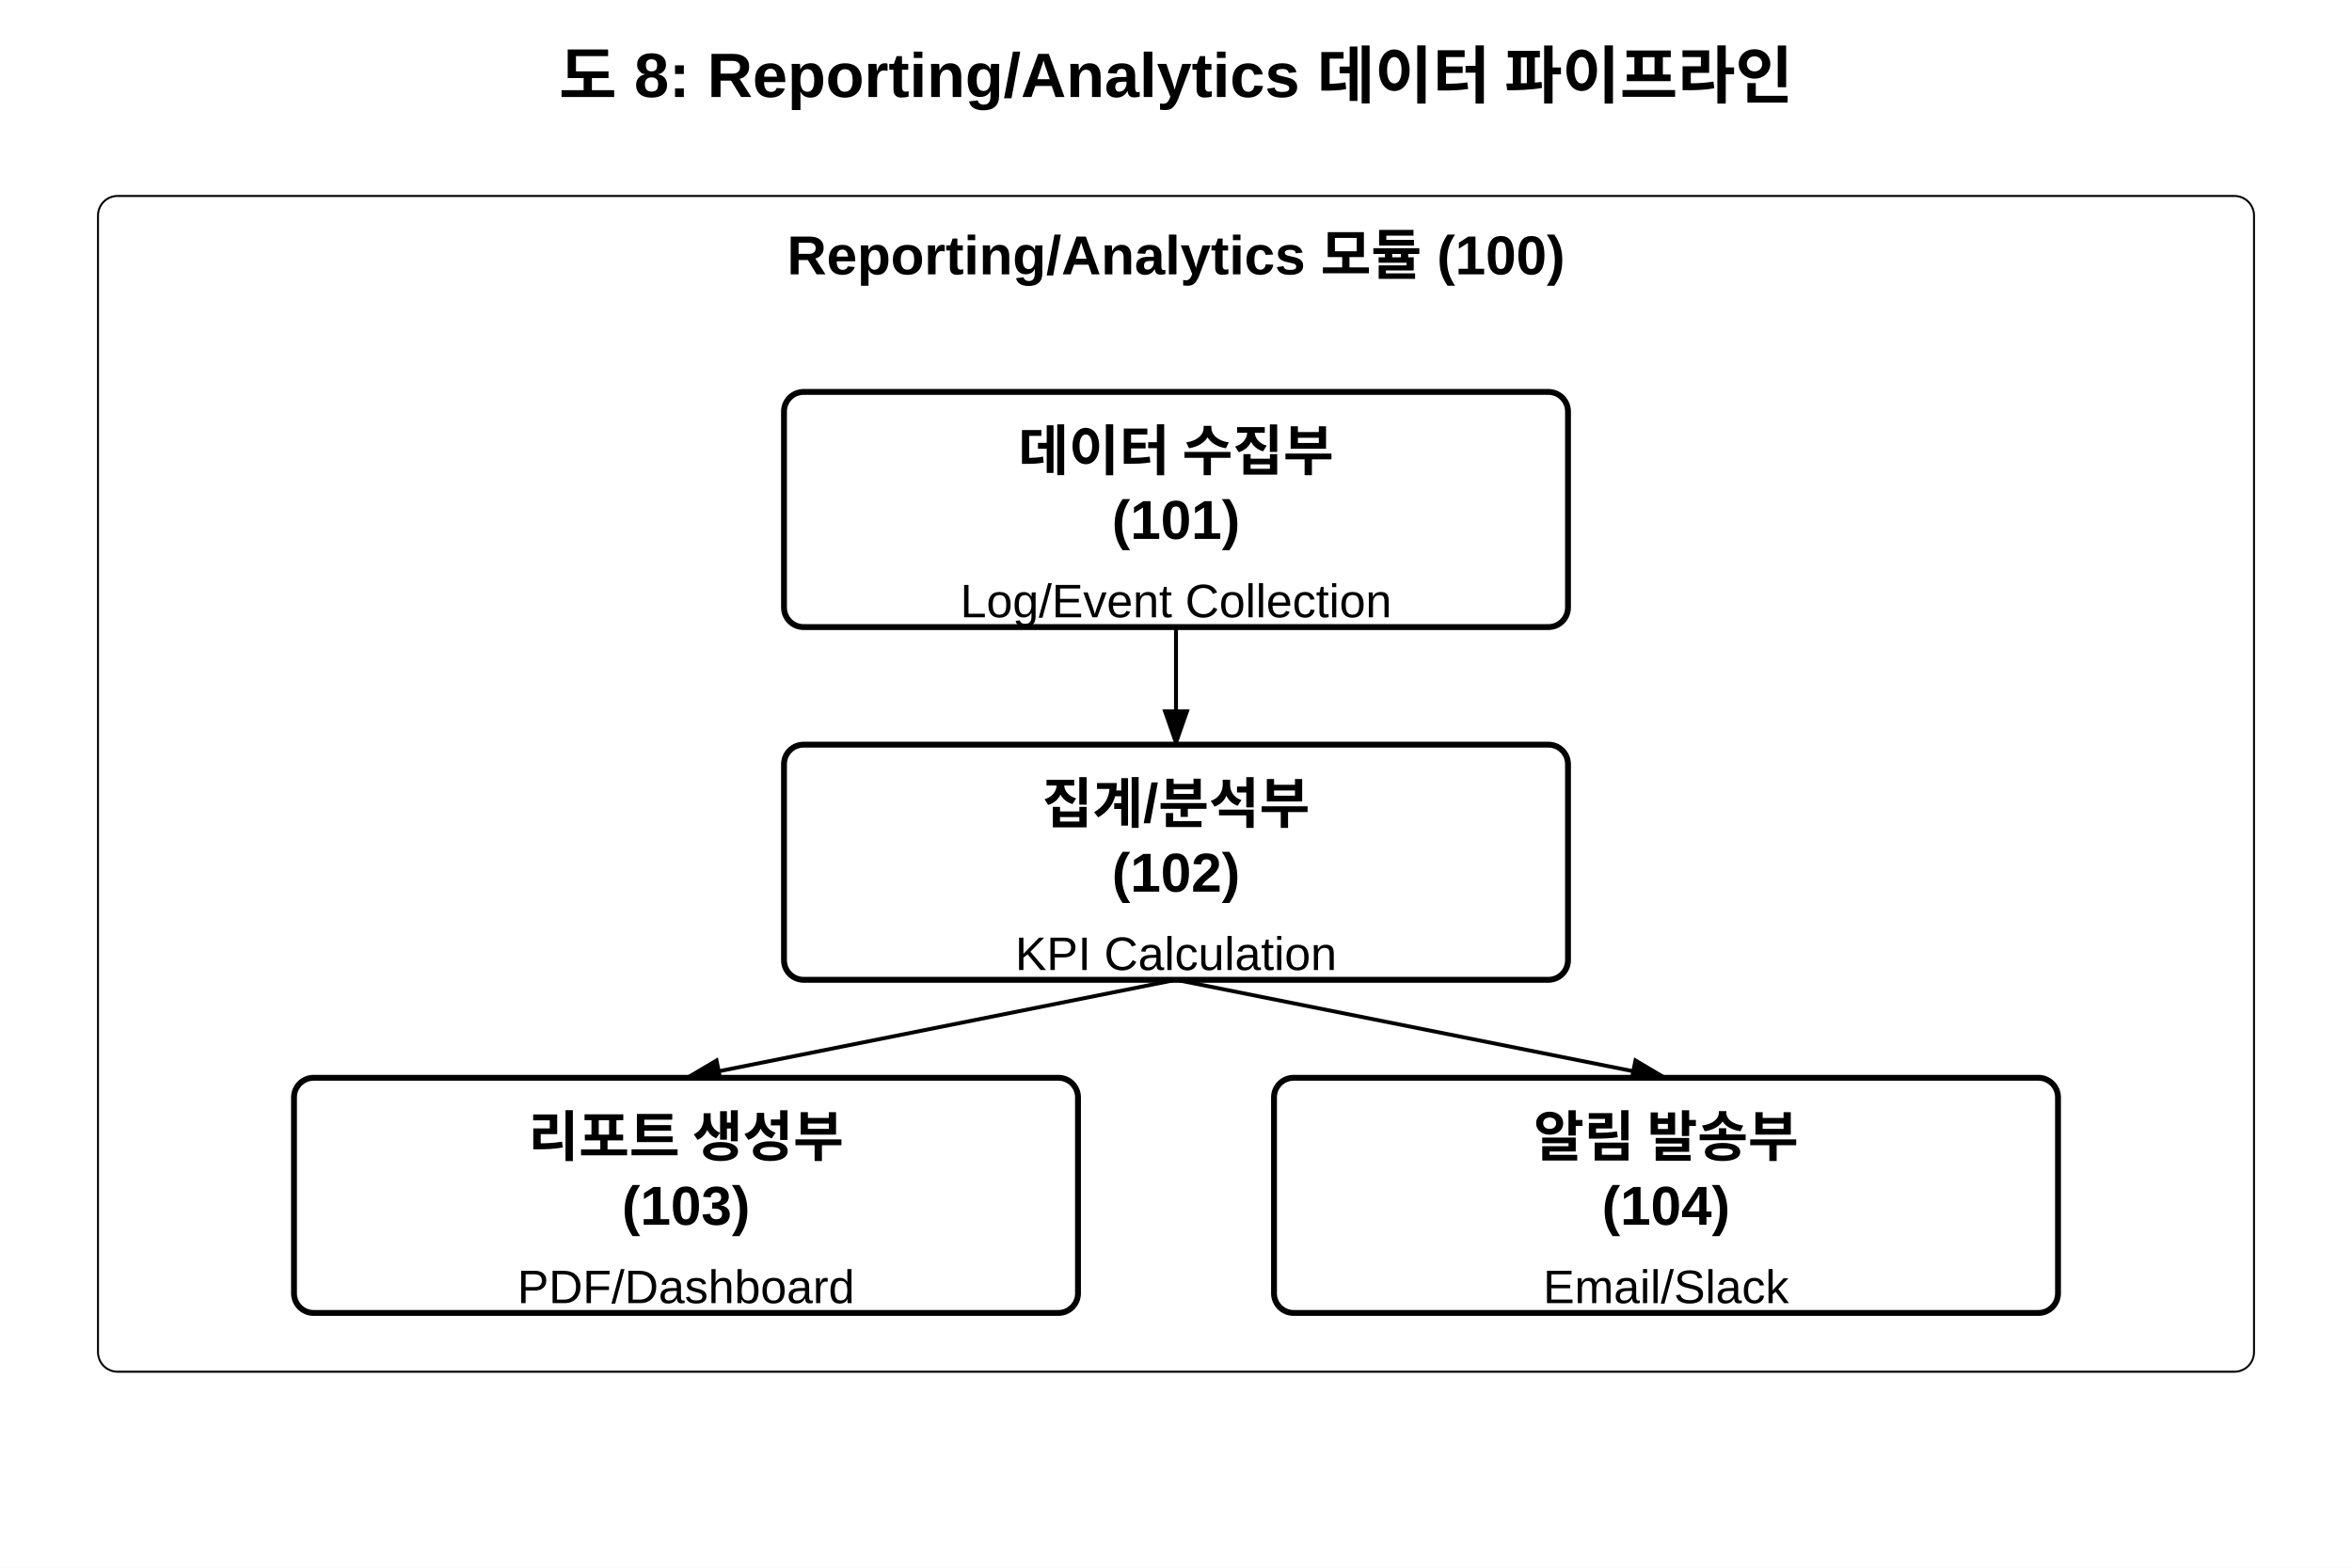
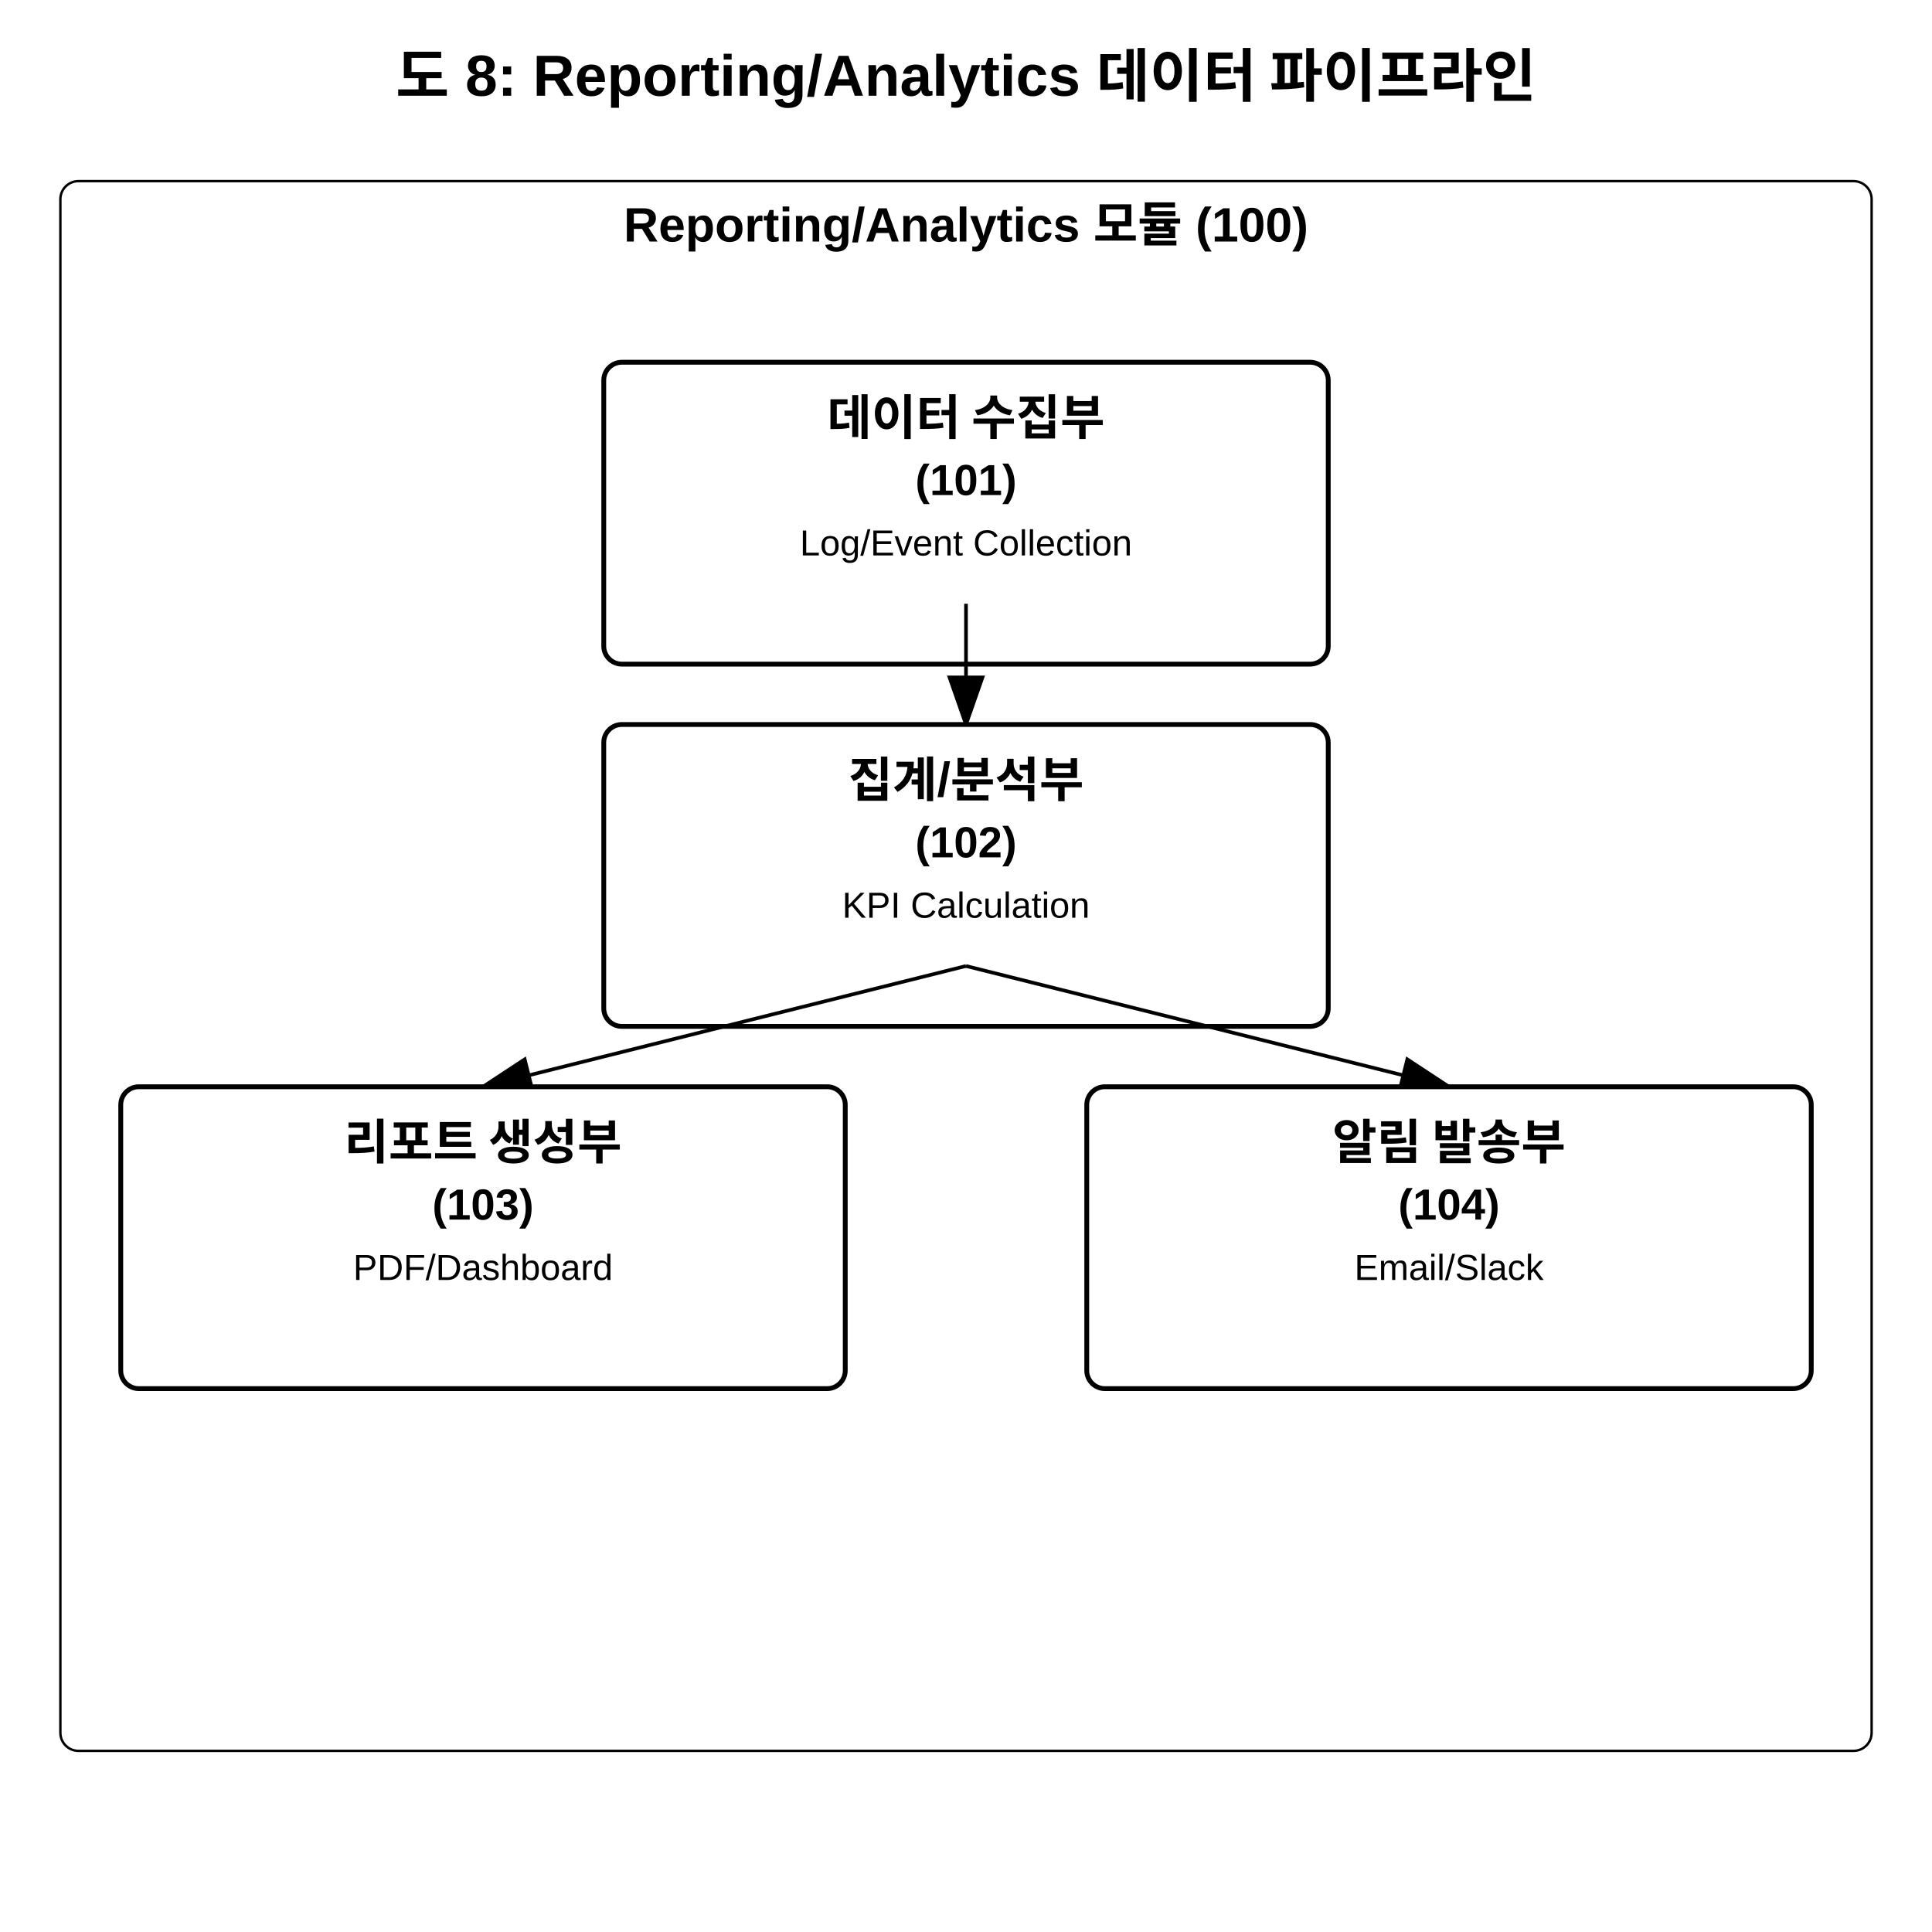
- <svg xmlns="http://www.w3.org/2000/svg" width="1200" height="800" viewBox="0 0 1200 800">
+ <svg xmlns="http://www.w3.org/2000/svg" width="1600" height="1600" viewBox="0 0 1600 1600">
  <rect width="100%" height="100%" fill="white" />
  <defs>
-     <marker id="arrowhead" markerWidth="10" markerHeight="7" refX="9" refY="3.5" orient="auto">
-       <polygon points="0 0, 10 3.5, 0 7" fill="black" />
+     <marker id="arrowhead" markerWidth="15" markerHeight="10.5" refX="13.5" refY="5.25" orient="auto">
+       <polygon points="0 0, 15 5.25, 0 10.5" fill="black" />
    </marker>
  </defs>
-   <text x="600" y="50" text-anchor="middle" font-family="Malgun Gothic, AppleGothic, Dotum, Arial, sans-serif" font-size="32" font-weight="bold">도 8: Reporting/Analytics 데이터 파이프라인</text>
-   <rect x="50" y="100" width="1100" height="600" fill="white" stroke="black" stroke-width="1" rx="10" />
-   <text x="600" y="140" text-anchor="middle" font-family="Malgun Gothic, AppleGothic, Dotum, Arial, sans-serif" font-size="28" font-weight="bold">Reporting/Analytics 모듈 (100)</text>
-   <rect x="400" y="200" width="400" height="120" fill="white" stroke="black" stroke-width="3" rx="10" />
-   <text x="600.0" y="240" text-anchor="middle" font-family="Malgun Gothic, AppleGothic, Dotum, Arial, sans-serif" font-size="28" font-weight="bold">데이터 수집부</text>
-   <text x="600.0" y="275" text-anchor="middle" font-family="Malgun Gothic, AppleGothic, Dotum, Arial, sans-serif" font-size="28" font-weight="bold">(101)</text>
-   <text x="600.0" y="315" text-anchor="middle" font-family="Malgun Gothic, AppleGothic, Dotum, Arial, sans-serif" font-size="24" font-weight="normal">Log/Event Collection</text>
-   <line x1="600" y1="320" x2="600" y2="380" stroke="black" stroke-width="2" marker-end="url(#arrowhead)" />
-   <rect x="400" y="380" width="400" height="120" fill="white" stroke="black" stroke-width="3" rx="10" />
-   <text x="600.0" y="420" text-anchor="middle" font-family="Malgun Gothic, AppleGothic, Dotum, Arial, sans-serif" font-size="28" font-weight="bold">집계/분석부</text>
-   <text x="600.0" y="455" text-anchor="middle" font-family="Malgun Gothic, AppleGothic, Dotum, Arial, sans-serif" font-size="28" font-weight="bold">(102)</text>
-   <text x="600.0" y="495" text-anchor="middle" font-family="Malgun Gothic, AppleGothic, Dotum, Arial, sans-serif" font-size="24" font-weight="normal">KPI Calculation</text>
-   <line x1="600" y1="500" x2="350" y2="550" stroke="black" stroke-width="2" marker-end="url(#arrowhead)" />
-   <line x1="600" y1="500" x2="850" y2="550" stroke="black" stroke-width="2" marker-end="url(#arrowhead)" />
-   <rect x="150" y="550" width="400" height="120" fill="white" stroke="black" stroke-width="3" rx="10" />
-   <text x="350.0" y="590" text-anchor="middle" font-family="Malgun Gothic, AppleGothic, Dotum, Arial, sans-serif" font-size="28" font-weight="bold">리포트 생성부</text>
-   <text x="350.0" y="625" text-anchor="middle" font-family="Malgun Gothic, AppleGothic, Dotum, Arial, sans-serif" font-size="28" font-weight="bold">(103)</text>
-   <text x="350.0" y="665" text-anchor="middle" font-family="Malgun Gothic, AppleGothic, Dotum, Arial, sans-serif" font-size="24" font-weight="normal">PDF/Dashboard</text>
-   <rect x="650" y="550" width="400" height="120" fill="white" stroke="black" stroke-width="3" rx="10" />
-   <text x="850.0" y="590" text-anchor="middle" font-family="Malgun Gothic, AppleGothic, Dotum, Arial, sans-serif" font-size="28" font-weight="bold">알림 발송부</text>
-   <text x="850.0" y="625" text-anchor="middle" font-family="Malgun Gothic, AppleGothic, Dotum, Arial, sans-serif" font-size="28" font-weight="bold">(104)</text>
-   <text x="850.0" y="665" text-anchor="middle" font-family="Malgun Gothic, AppleGothic, Dotum, Arial, sans-serif" font-size="24" font-weight="normal">Email/Slack</text>
+   <text x="800" y="80" text-anchor="middle" font-family="Malgun Gothic, AppleGothic, Dotum, Arial, sans-serif" font-size="48" font-weight="bold">도 8: Reporting/Analytics 데이터 파이프라인</text>
+   <rect x="50" y="150" width="1500" height="1300" fill="white" stroke="black" stroke-width="2" rx="15" />
+   <text x="800" y="200" text-anchor="middle" font-family="Malgun Gothic, AppleGothic, Dotum, Arial, sans-serif" font-size="40" font-weight="bold">Reporting/Analytics 모듈 (100)</text>
+   <rect x="500" y="300" width="600" height="250" fill="white" stroke="black" stroke-width="4" rx="15" />
+   <text x="800.0" y="360" text-anchor="middle" font-family="Malgun Gothic, AppleGothic, Dotum, Arial, sans-serif" font-size="40" font-weight="bold">데이터 수집부</text>
+   <text x="800.0" y="410" text-anchor="middle" font-family="Malgun Gothic, AppleGothic, Dotum, Arial, sans-serif" font-size="36" font-weight="bold">(101)</text>
+   <text x="800.0" y="460" text-anchor="middle" font-family="Malgun Gothic, AppleGothic, Dotum, Arial, sans-serif" font-size="30" font-weight="normal">Log/Event Collection</text>
+   <line x1="800" y1="500" x2="800" y2="600" stroke="black" stroke-width="3" marker-end="url(#arrowhead)" />
+   <rect x="500" y="600" width="600" height="250" fill="white" stroke="black" stroke-width="4" rx="15" />
+   <text x="800.0" y="660" text-anchor="middle" font-family="Malgun Gothic, AppleGothic, Dotum, Arial, sans-serif" font-size="40" font-weight="bold">집계/분석부</text>
+   <text x="800.0" y="710" text-anchor="middle" font-family="Malgun Gothic, AppleGothic, Dotum, Arial, sans-serif" font-size="36" font-weight="bold">(102)</text>
+   <text x="800.0" y="760" text-anchor="middle" font-family="Malgun Gothic, AppleGothic, Dotum, Arial, sans-serif" font-size="30" font-weight="normal">KPI Calculation</text>
+   <line x1="800" y1="800" x2="400" y2="900" stroke="black" stroke-width="3" marker-end="url(#arrowhead)" />
+   <line x1="800" y1="800" x2="1200" y2="900" stroke="black" stroke-width="3" marker-end="url(#arrowhead)" />
+   <rect x="100" y="900" width="600" height="250" fill="white" stroke="black" stroke-width="4" rx="15" />
+   <text x="400.0" y="960" text-anchor="middle" font-family="Malgun Gothic, AppleGothic, Dotum, Arial, sans-serif" font-size="40" font-weight="bold">리포트 생성부</text>
+   <text x="400.0" y="1010" text-anchor="middle" font-family="Malgun Gothic, AppleGothic, Dotum, Arial, sans-serif" font-size="36" font-weight="bold">(103)</text>
+   <text x="400.0" y="1060" text-anchor="middle" font-family="Malgun Gothic, AppleGothic, Dotum, Arial, sans-serif" font-size="30" font-weight="normal">PDF/Dashboard</text>
+   <rect x="900" y="900" width="600" height="250" fill="white" stroke="black" stroke-width="4" rx="15" />
+   <text x="1200.0" y="960" text-anchor="middle" font-family="Malgun Gothic, AppleGothic, Dotum, Arial, sans-serif" font-size="40" font-weight="bold">알림 발송부</text>
+   <text x="1200.0" y="1010" text-anchor="middle" font-family="Malgun Gothic, AppleGothic, Dotum, Arial, sans-serif" font-size="36" font-weight="bold">(104)</text>
+   <text x="1200.0" y="1060" text-anchor="middle" font-family="Malgun Gothic, AppleGothic, Dotum, Arial, sans-serif" font-size="30" font-weight="normal">Email/Slack</text>
</svg>
